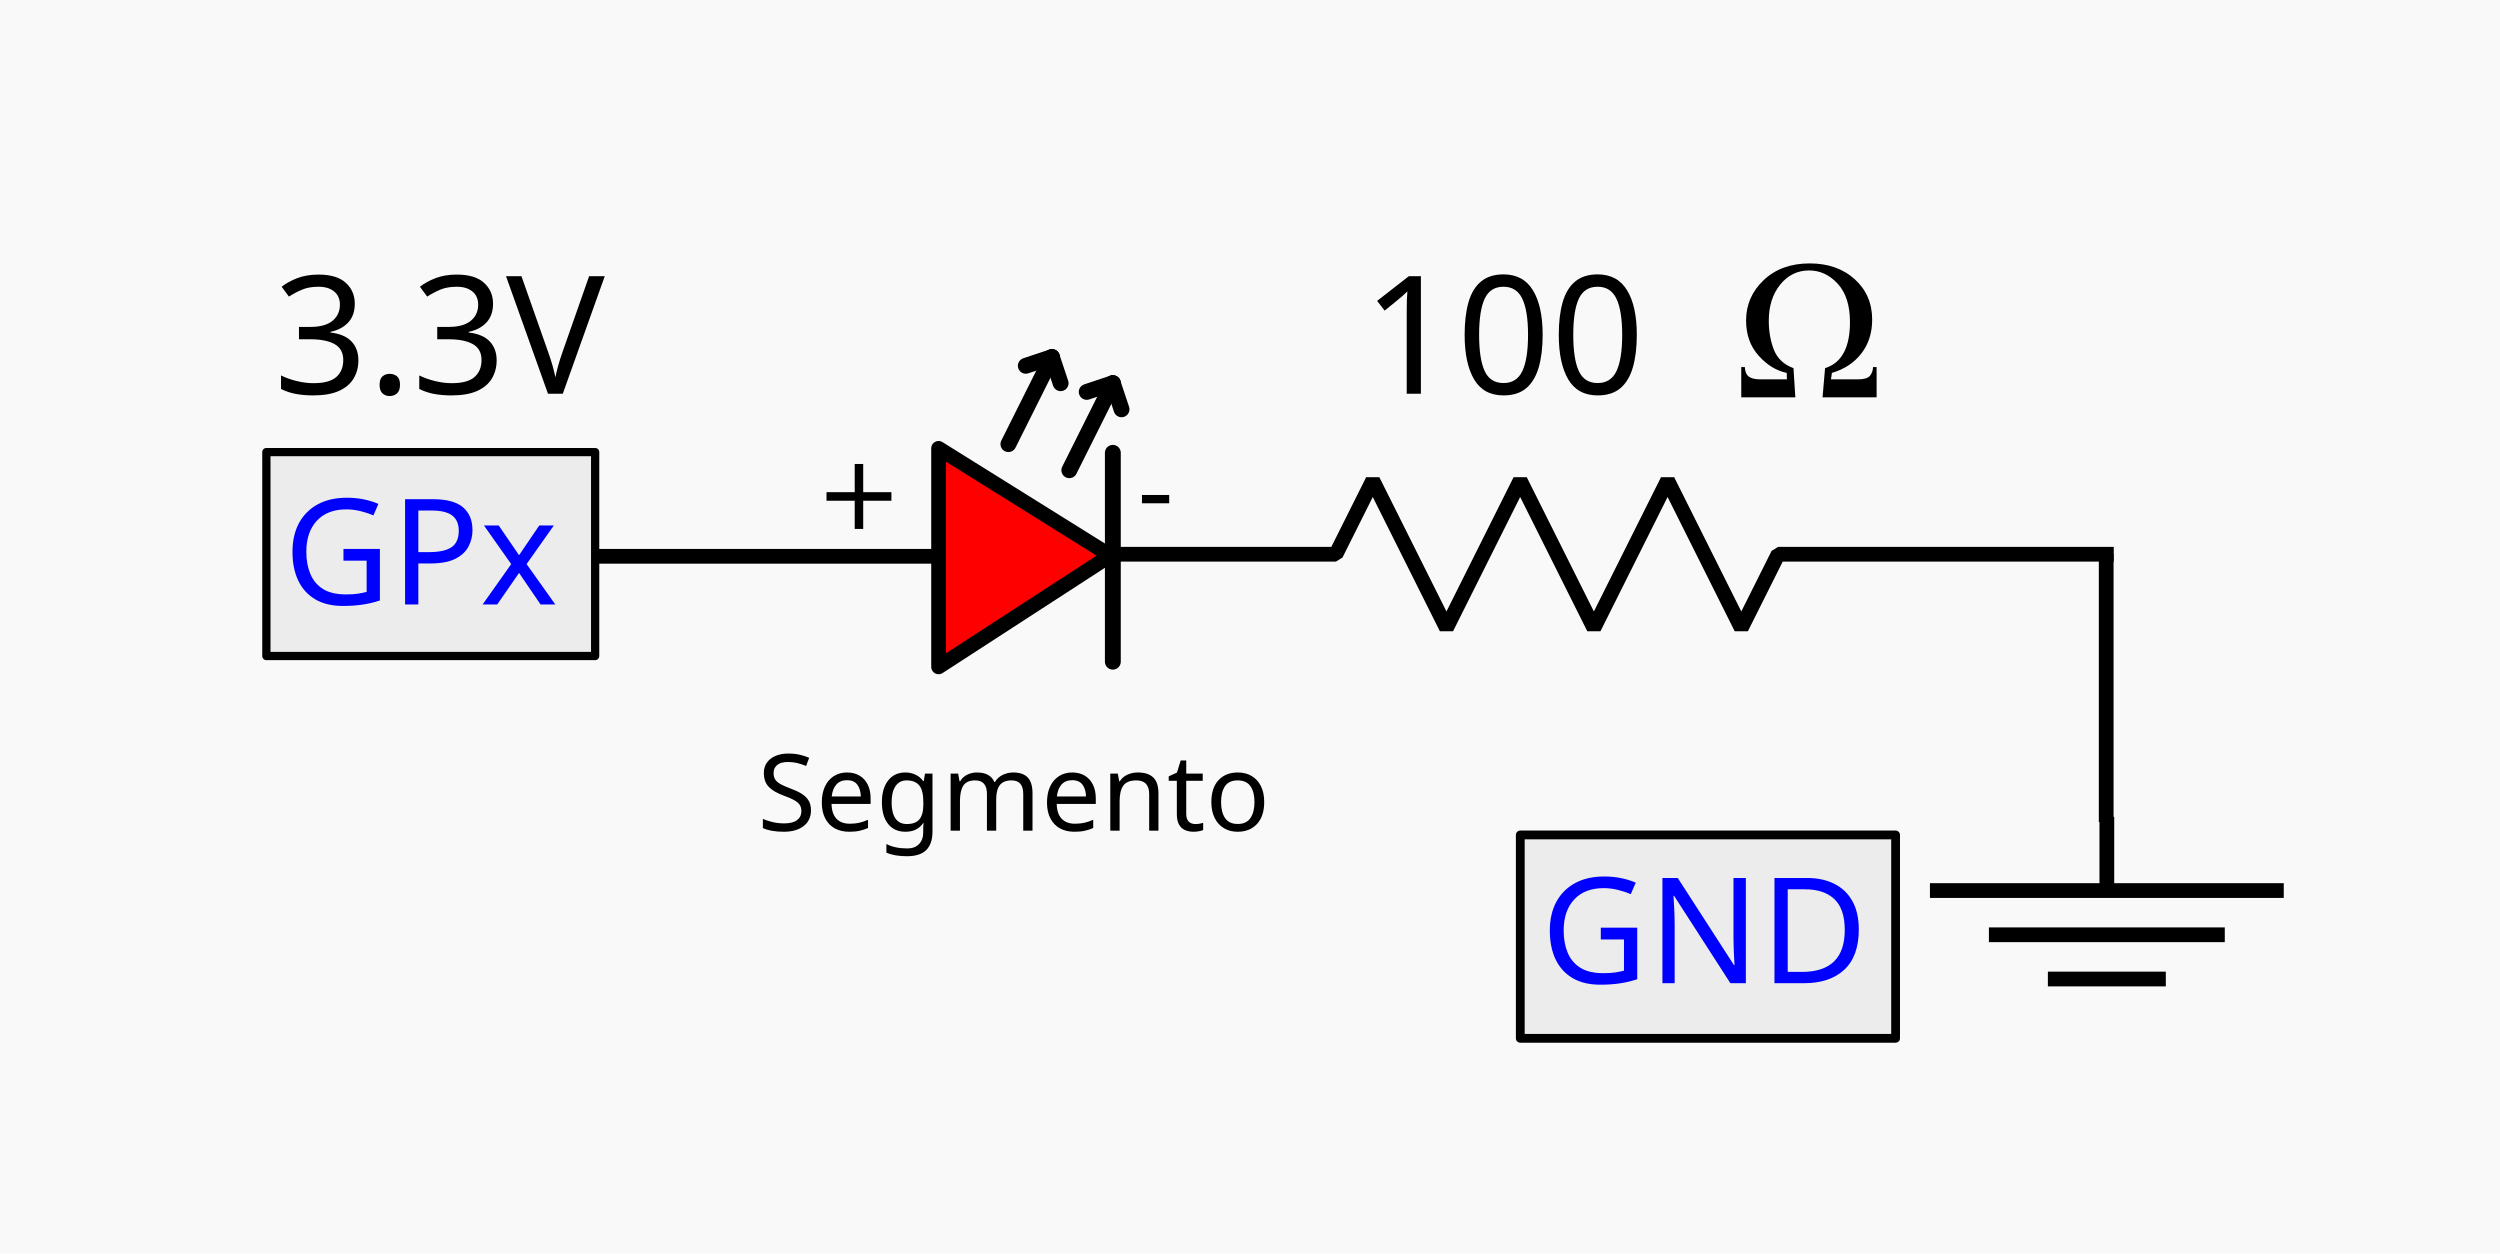
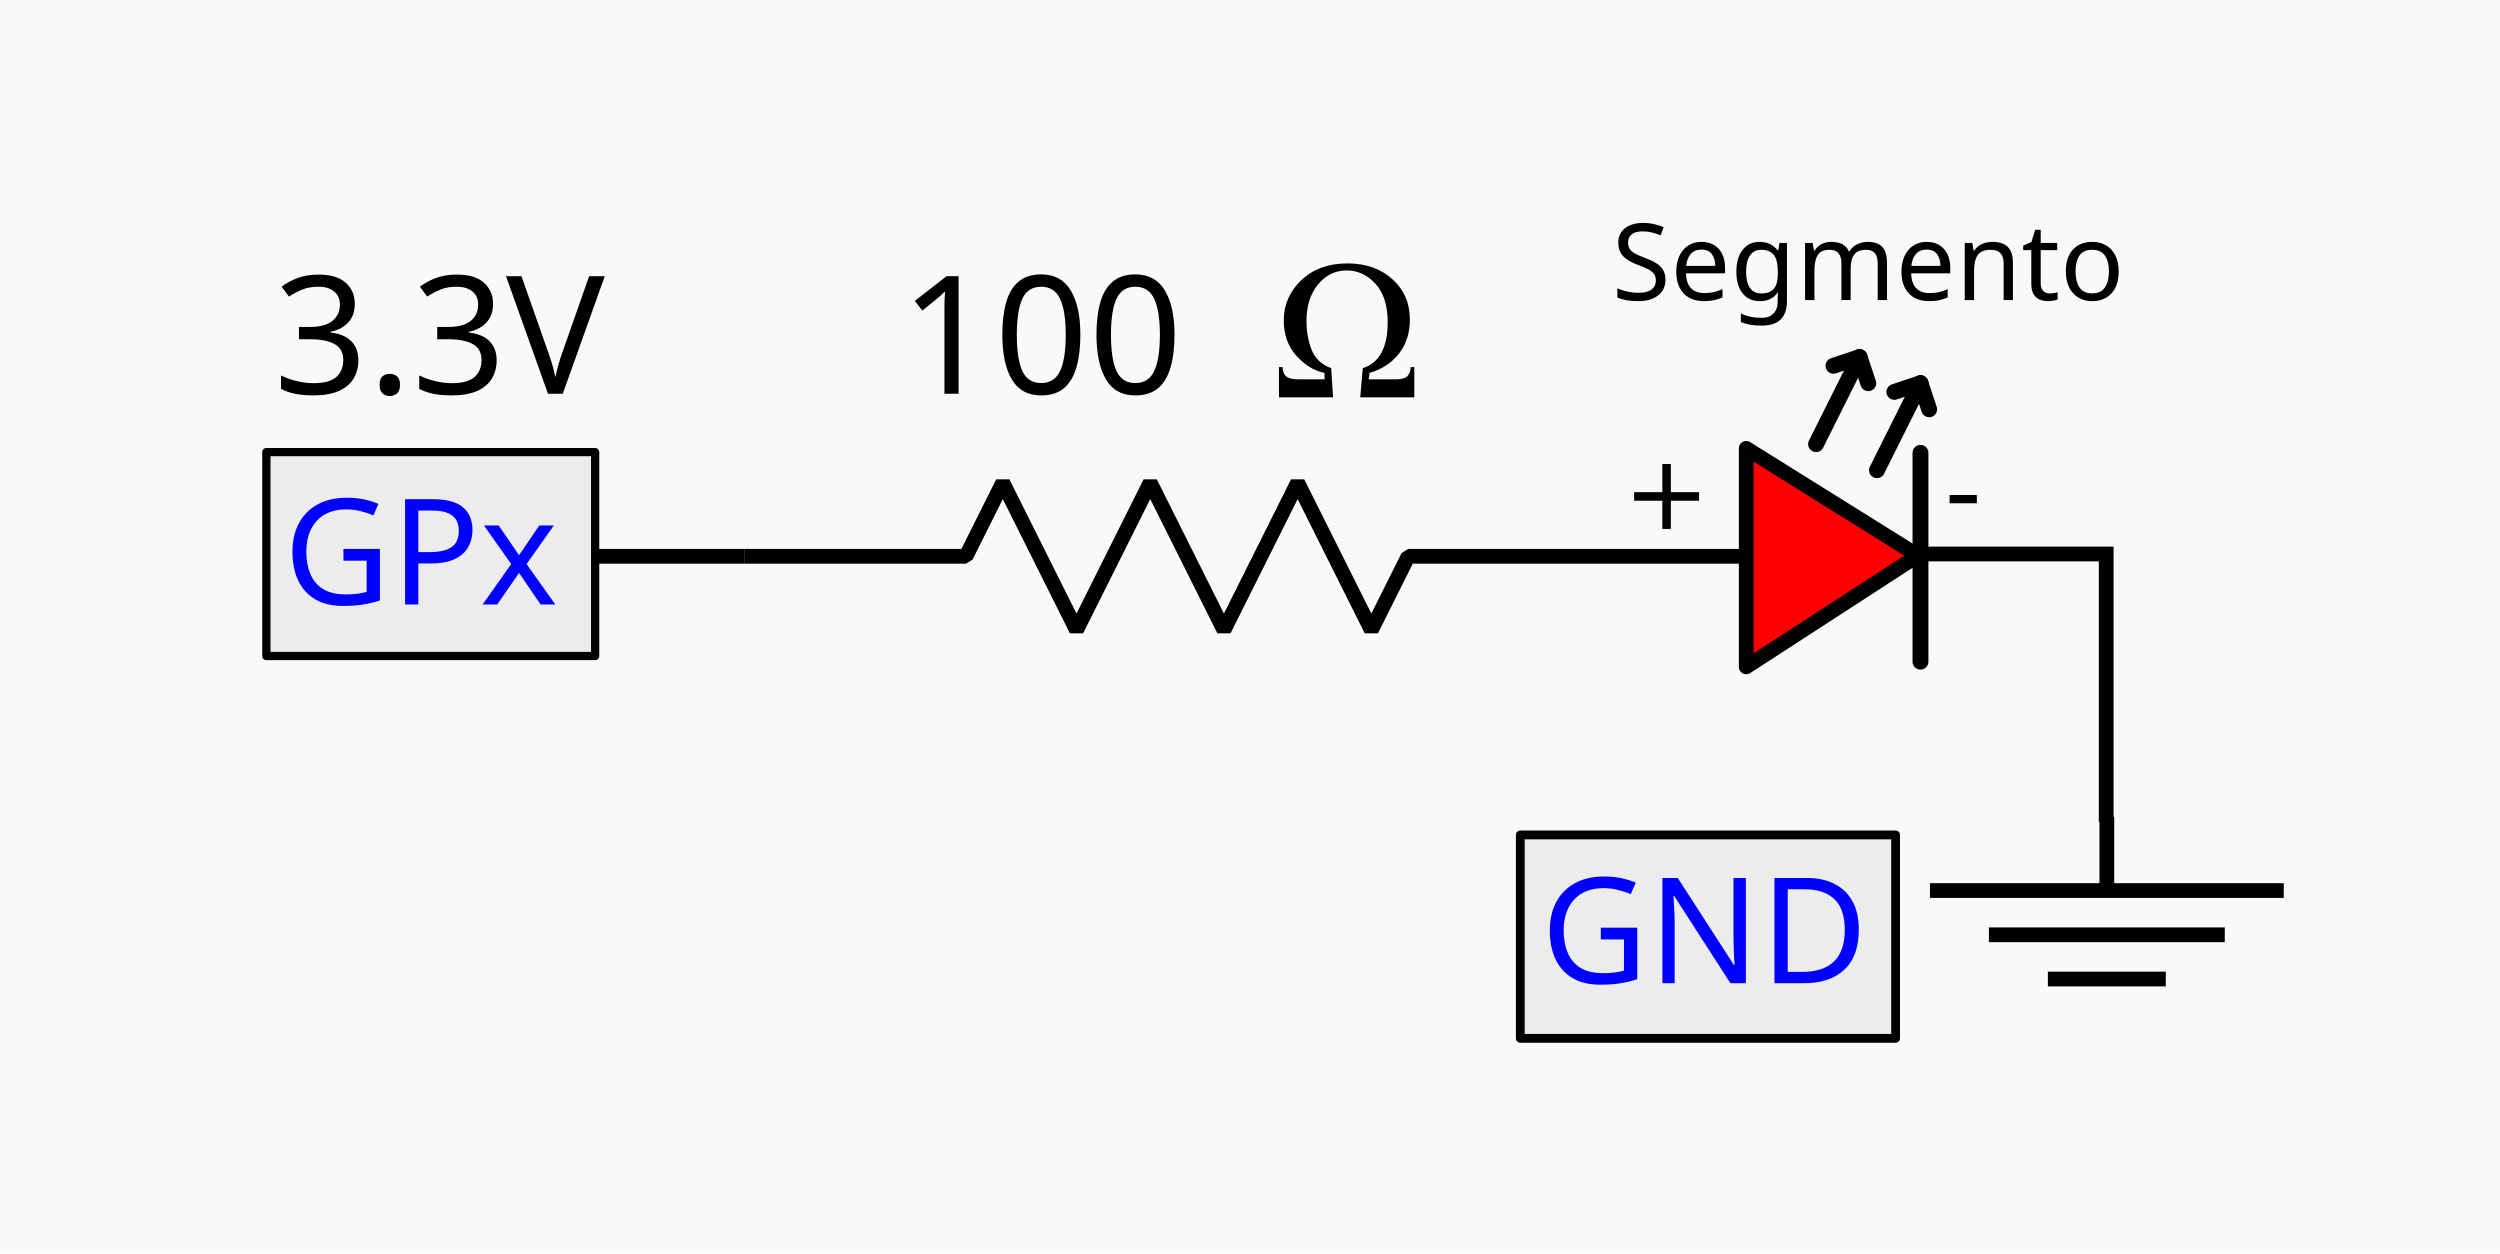
<svg xmlns="http://www.w3.org/2000/svg" width="171.254mm" height="85.866mm" viewBox="0 0 606.807 304.251" id="svg2" version="1.1">
  <defs id="defs4" />
  <g id="layer2" transform="translate(-66.13657,-114.7014)">
    <rect style="opacity:1;fill:#f9f9f9;fill-opacity:1;stroke:none;stroke-width:1.635;stroke-linecap:round;stroke-linejoin:round;stroke-miterlimit:4;stroke-dasharray:none;stroke-dashoffset:0;stroke-opacity:1" id="rect4769" width="606.807" height="304.251" x="66.137" y="114.701" />
  </g>
  <g id="layer1" transform="translate(-66.13657,-114.7014)">
    <rect style="opacity:1;fill:#ececec;fill-opacity:1;stroke:#000000;stroke-width:2.134;stroke-linecap:round;stroke-linejoin:round;stroke-miterlimit:4;stroke-dasharray:none;stroke-dashoffset:0;stroke-opacity:1" id="rect4580-2" width="91.097" height="49.364" x="435.144" y="317.359" />
    <text id="text2171" y="-2967.095" x="-2428.308" style="font-style:normal;font-weight:normal;line-height:0%;font-family:Lello;fill:#000000;fill-opacity:1;stroke:none;stroke-width:1px;stroke-linecap:butt;stroke-linejoin:miter;stroke-opacity:1" xml:space="preserve">
      <tspan y="-2967.095" x="-2428.308" id="tspan2173" style="font-size:11.688px;line-height:1.25"> </tspan>
    </text>
-     <path style="fill:none;stroke:#000000;stroke-width:3.578;stroke-linejoin:bevel;stroke-miterlimit:4;stroke-dasharray:none" d="m 336.714,249.226 h 53.674 l 8.946,-17.891 17.891,35.783 17.891,-35.783 17.891,35.783 17.891,-35.783 17.891,35.783 8.946,-17.891 h 53.674 27.786" id="path4867-4" />
-     <text xml:space="preserve" id="text3967" style="font-style:normal;font-weight:normal;font-size:25.141px;line-height:0%;font-family:'Bitstream Vera Sans';fill:#000000;fill-opacity:1;stroke:none;stroke-width:1px;stroke-linecap:butt;stroke-linejoin:miter;stroke-opacity:1" y="242.733" x="342.083">
-       <tspan id="tspan3969" y="242.733" x="342.083">-</tspan>
-     </text>
-     <text xml:space="preserve" id="text3971" style="font-style:normal;font-weight:normal;font-size:25.141px;line-height:0%;font-family:'Bitstream Vera Sans';fill:#000000;fill-opacity:1;stroke:none;stroke-width:1px;stroke-linecap:butt;stroke-linejoin:miter;stroke-opacity:1" y="243.086" x="264.095">
-       <tspan id="tspan3973" y="243.086" x="264.095">+</tspan>
-     </text>
-     <path d="m 336.248,224.611 v 50.696" id="path8000" style="fill:none;stroke:#000000;stroke-width:3.851;stroke-linecap:round;stroke-linejoin:round;stroke-miterlimit:4;stroke-dasharray:none;stroke-opacity:1" />
-     <path d="m 336.248,207.712 -10.562,21.123" id="path1323" style="fill:none;stroke:#000000;stroke-width:3.851;stroke-linecap:round;stroke-linejoin:round;stroke-miterlimit:4;stroke-dasharray:none;stroke-opacity:1" />
-     <path d="M 321.462,201.375 310.901,222.498" id="path1325-8" style="fill:none;stroke:#000000;stroke-width:3.851;stroke-linecap:round;stroke-linejoin:round;stroke-miterlimit:4;stroke-dasharray:none;stroke-opacity:1" />
-     <path d="m 336.248,207.712 2.112,6.337" id="path1331" style="fill:none;stroke:#000000;stroke-width:3.851;stroke-linecap:round;stroke-linejoin:round;stroke-miterlimit:4;stroke-dasharray:none;stroke-opacity:1" />
-     <path d="m 336.248,207.712 -6.337,2.112" id="path1333" style="fill:none;stroke:#000000;stroke-width:3.851;stroke-linecap:round;stroke-linejoin:round;stroke-miterlimit:4;stroke-dasharray:none;stroke-opacity:1" />
-     <path d="m 321.462,201.375 2.112,6.337" id="path1335" style="fill:none;stroke:#000000;stroke-width:3.851;stroke-linecap:round;stroke-linejoin:round;stroke-miterlimit:4;stroke-dasharray:none;stroke-opacity:1" />
-     <path d="m 321.462,201.375 -6.337,2.112" id="path1337" style="fill:none;stroke:#000000;stroke-width:3.851;stroke-linecap:round;stroke-linejoin:round;stroke-miterlimit:4;stroke-dasharray:none;stroke-opacity:1" />
+     <path style="fill:none;stroke:#000000;stroke-width:3.578;stroke-linejoin:bevel;stroke-miterlimit:4;stroke-dasharray:none" d="m 246.92,249.731 h 53.674 l 8.946,-17.891 17.891,35.783 17.891,-35.783 17.891,35.783 17.891,-35.783 17.891,35.783 8.946,-17.891 h 53.674 27.786" id="path4867-4" />
    <text style="font-style:normal;font-weight:normal;font-size:40px;line-height:0%;font-family:'Bitstream Vera Sans';fill:#000000;fill-opacity:1;stroke:none" xml:space="preserve" id="text3610" y="645.953" x="217.622">
      <tspan id="tspan3612" y="645.953" x="217.622" />
    </text>
-     <path id="path5002" d="m 577.36,249.166 v 65.063" style="fill:none;fill-rule:evenodd;stroke:#000000;stroke-width:3.578px;stroke-linecap:butt;stroke-linejoin:miter;stroke-opacity:1" />
+     <path id="path5002" d="m 577.36,314.229 v -65.063 l -45.487,0" style="fill:none;fill-rule:evenodd;stroke:#000000;stroke-width:3.578px;stroke-linecap:butt;stroke-linejoin:miter;stroke-opacity:1" />
    <path id="path4098" style="fill:none;fill-opacity:0.75;fill-rule:evenodd;stroke:#000000;stroke-width:3.578px;stroke-linecap:butt;stroke-linejoin:miter;stroke-opacity:1" d="m 534.577,330.861 h 85.879" />
    <path id="path4100" style="fill:none;fill-opacity:0.75;fill-rule:evenodd;stroke:#000000;stroke-width:3.578px;stroke-linecap:butt;stroke-linejoin:miter;stroke-opacity:1" d="m 548.89,341.596 h 57.253" />
    <path id="path4102" style="fill:none;fill-opacity:0.75;fill-rule:evenodd;stroke:#000000;stroke-width:3.578px;stroke-linecap:butt;stroke-linejoin:miter;stroke-opacity:1" d="M 591.829,352.331 H 563.203" />
    <path id="path4104" style="fill:none;fill-opacity:0.75;fill-rule:evenodd;stroke:#000000;stroke-width:3.578;stroke-linecap:butt;stroke-linejoin:miter;stroke-miterlimit:4;stroke-dasharray:none;stroke-opacity:1" d="M 577.516,330.861 V 312.97" />
    <g id="g4600" transform="translate(54.54824,85.86297)">
      <rect y="138.572" x="76.243" height="49.497" width="79.802" id="rect4580" style="opacity:1;fill:#ececec;fill-opacity:1;stroke:#000000;stroke-width:2;stroke-linecap:round;stroke-linejoin:round;stroke-miterlimit:4;stroke-dasharray:none;stroke-dashoffset:0;stroke-opacity:1" />
      <text xml:space="preserve" style="font-style:normal;font-weight:normal;line-height:0%;font-family:sans-serif;letter-spacing:0px;word-spacing:0px;fill:#0000ff;fill-opacity:1;stroke:none;stroke-width:1px;stroke-linecap:butt;stroke-linejoin:miter;stroke-opacity:1" x="80.391" y="175.555" id="text4497-4-2">
        <tspan id="tspan4499-3-0" x="80.391" y="175.555" style="font-size:35.783px;line-height:1.25;fill:#0000ff">GPx</tspan>
      </text>
    </g>
    <text id="text4497-4-2-6-9" y="353.349" x="440.126" style="font-style:normal;font-weight:normal;line-height:0%;font-family:sans-serif;letter-spacing:0px;word-spacing:0px;fill:#0000ff;fill-opacity:1;stroke:none;stroke-width:1px;stroke-linecap:butt;stroke-linejoin:miter;stroke-opacity:1" xml:space="preserve">
      <tspan style="font-size:35.783px;line-height:1.25;fill:#0000ff" y="353.349" x="440.126" id="tspan4499-3-0-8-2">GND</tspan>
    </text>
-     <path style="fill:none;stroke:#000000;stroke-width:3.578;stroke-linejoin:bevel;stroke-miterlimit:4;stroke-dasharray:none" d="m 209.979,249.731 h 83.345" id="path4867-4-5" />
-     <text xml:space="preserve" style="font-style:normal;font-weight:normal;line-height:0%;font-family:sans-serif;letter-spacing:0px;word-spacing:0px;fill:#000000;fill-opacity:1;stroke:none;stroke-width:1px;stroke-linecap:butt;stroke-linejoin:miter;stroke-opacity:1" x="396.833" y="210.268" id="text12452">
-       <tspan id="tspan12454" x="396.833" y="210.268" style="font-style:normal;font-variant:normal;font-weight:normal;font-stretch:normal;font-size:39.95px;line-height:1.25;font-family:sans-serif;-inkscape-font-specification:sans-serif">100</tspan>
+     <path style="fill:none;stroke:#000000;stroke-width:3.578;stroke-linejoin:bevel;stroke-miterlimit:4;stroke-dasharray:none" d="m 209.979,249.731 36.941,0" id="path4867-4-5" />
+     <text xml:space="preserve" style="font-style:normal;font-weight:normal;line-height:0%;font-family:sans-serif;letter-spacing:0px;word-spacing:0px;fill:#000000;fill-opacity:1;stroke:none;stroke-width:1px;stroke-linecap:butt;stroke-linejoin:miter;stroke-opacity:1" x="284.622" y="210.268" id="text12452">
+       <tspan id="tspan12454" x="284.622" y="210.268" style="font-style:normal;font-variant:normal;font-weight:normal;font-stretch:normal;font-size:39.95px;line-height:1.25;font-family:sans-serif;-inkscape-font-specification:sans-serif">100</tspan>
    </text>
-     <path id="path3086" style="font-style:normal;font-variant:normal;font-weight:normal;font-stretch:normal;font-size:250px;line-height:125%;font-family:'Times New Roman';-inkscape-font-specification:'Times New Roman';text-align:start;letter-spacing:0px;word-spacing:0px;writing-mode:lr-tb;text-anchor:start;fill:#000000;fill-opacity:1;stroke:none" d="m 488.776,203.804 h 0.867 c 0.059,1.109 0.391,1.882 0.984,2.32 0.594,0.438 1.539,0.656 2.835,0.656 h 6.397 l -0.042,-1.57 c -2.484,-0.499 -4.749,-1.882 -6.796,-4.148 -2.047,-2.265 -3.07,-5.124 -3.07,-8.576 0,-3.827 1.426,-7.092 4.277,-9.795 2.851,-2.703 6.573,-4.054 11.166,-4.054 4.452,0 8.092,1.277 10.92,3.831 2.828,2.554 4.241,5.823 4.241,9.807 -6e-5,3.234 -0.879,5.979 -2.636,8.237 -1.758,2.257 -4.136,3.824 -7.135,4.698 l -0.234,1.57 h 6.514 c 1.484,1.2e-4 2.464,-0.281 2.941,-0.844 0.477,-0.563 0.731,-1.273 0.762,-2.132 h 0.867 v 7.335 h -13.122 l 0.609,-7.077 c 4.03,-1.265 6.046,-4.991 6.046,-11.178 0,-4.046 -0.988,-7.147 -2.964,-9.303 -1.976,-2.156 -4.292,-3.234 -6.948,-3.234 -2.827,6e-5 -5.167,1.144 -7.018,3.433 -1.851,2.289 -2.777,5.214 -2.777,8.776 0,2.578 0.413,4.925 1.242,7.042 0.828,2.117 2.414,3.605 4.757,4.464 l 0.445,7.077 h -13.122 z" />
-     <path style="opacity:1;fill:#ff0000;fill-opacity:1;stroke:#000000;stroke-width:3.578;stroke-linecap:round;stroke-linejoin:round;stroke-miterlimit:4;stroke-dasharray:none;stroke-dashoffset:0;stroke-opacity:1" d="m 293.954,223.532 41.669,26.011 -41.669,27.022 z" id="path4766" />
+     <path id="path3086" style="font-style:normal;font-variant:normal;font-weight:normal;font-stretch:normal;font-size:250px;line-height:125%;font-family:'Times New Roman';-inkscape-font-specification:'Times New Roman';text-align:start;letter-spacing:0px;word-spacing:0px;writing-mode:lr-tb;text-anchor:start;fill:#000000;fill-opacity:1;stroke:none" d="m 376.565,203.804 h 0.867 c 0.059,1.109 0.391,1.882 0.984,2.32 0.594,0.438 1.539,0.656 2.835,0.656 h 6.397 l -0.042,-1.57 c -2.484,-0.499 -4.749,-1.882 -6.796,-4.148 -2.047,-2.265 -3.07,-5.124 -3.07,-8.576 0,-3.827 1.426,-7.092 4.277,-9.795 2.851,-2.703 6.573,-4.054 11.166,-4.054 4.452,0 8.092,1.277 10.92,3.831 2.828,2.554 4.241,5.823 4.241,9.807 -6e-5,3.234 -0.879,5.979 -2.636,8.237 -1.758,2.257 -4.136,3.824 -7.135,4.698 l -0.234,1.57 h 6.514 c 1.484,1.2e-4 2.464,-0.281 2.941,-0.844 0.477,-0.563 0.731,-1.273 0.762,-2.132 h 0.867 v 7.335 h -13.122 l 0.609,-7.077 c 4.03,-1.265 6.046,-4.991 6.046,-11.178 0,-4.046 -0.988,-7.147 -2.964,-9.303 -1.976,-2.156 -4.292,-3.234 -6.948,-3.234 -2.827,6e-5 -5.167,1.144 -7.018,3.433 -1.851,2.289 -2.777,5.214 -2.777,8.776 0,2.578 0.413,4.925 1.242,7.042 0.828,2.117 2.414,3.605 4.757,4.464 l 0.445,7.077 h -13.122 z" />
+     <g id="g863" transform="translate(196.0327)">
+       <text x="342.083" y="242.733" style="font-style:normal;font-weight:normal;font-size:25.141px;line-height:0%;font-family:'Bitstream Vera Sans';fill:#000000;fill-opacity:1;stroke:none;stroke-width:1px;stroke-linecap:butt;stroke-linejoin:miter;stroke-opacity:1" id="text3967" xml:space="preserve">
+         <tspan x="342.083" y="242.733" id="tspan3969">-</tspan>
+       </text>
+       <text x="264.095" y="243.086" style="font-style:normal;font-weight:normal;font-size:25.141px;line-height:0%;font-family:'Bitstream Vera Sans';fill:#000000;fill-opacity:1;stroke:none;stroke-width:1px;stroke-linecap:butt;stroke-linejoin:miter;stroke-opacity:1" id="text3971" xml:space="preserve">
+         <tspan x="264.095" y="243.086" id="tspan3973">+</tspan>
+       </text>
+       <path style="fill:none;stroke:#000000;stroke-width:3.851;stroke-linecap:round;stroke-linejoin:round;stroke-miterlimit:4;stroke-dasharray:none;stroke-opacity:1" id="path8000" d="m 336.248,224.611 v 50.696" />
+       <path style="fill:none;stroke:#000000;stroke-width:3.851;stroke-linecap:round;stroke-linejoin:round;stroke-miterlimit:4;stroke-dasharray:none;stroke-opacity:1" id="path1323" d="m 336.248,207.712 -10.562,21.123" />
+       <path style="fill:none;stroke:#000000;stroke-width:3.851;stroke-linecap:round;stroke-linejoin:round;stroke-miterlimit:4;stroke-dasharray:none;stroke-opacity:1" id="path1325-8" d="M 321.462,201.375 310.901,222.498" />
+       <path style="fill:none;stroke:#000000;stroke-width:3.851;stroke-linecap:round;stroke-linejoin:round;stroke-miterlimit:4;stroke-dasharray:none;stroke-opacity:1" id="path1331" d="m 336.248,207.712 2.112,6.337" />
+       <path style="fill:none;stroke:#000000;stroke-width:3.851;stroke-linecap:round;stroke-linejoin:round;stroke-miterlimit:4;stroke-dasharray:none;stroke-opacity:1" id="path1333" d="m 336.248,207.712 -6.337,2.112" />
+       <path style="fill:none;stroke:#000000;stroke-width:3.851;stroke-linecap:round;stroke-linejoin:round;stroke-miterlimit:4;stroke-dasharray:none;stroke-opacity:1" id="path1335" d="m 321.462,201.375 2.112,6.337" />
+       <path style="fill:none;stroke:#000000;stroke-width:3.851;stroke-linecap:round;stroke-linejoin:round;stroke-miterlimit:4;stroke-dasharray:none;stroke-opacity:1" id="path1337" d="m 321.462,201.375 -6.337,2.112" />
+       <path id="path4766" d="m 293.954,223.532 41.669,26.011 -41.669,27.022 z" style="opacity:1;fill:#ff0000;fill-opacity:1;stroke:#000000;stroke-width:3.578;stroke-linecap:round;stroke-linejoin:round;stroke-miterlimit:4;stroke-dasharray:none;stroke-dashoffset:0;stroke-opacity:1" />
+     </g>
    <text xml:space="preserve" style="font-style:normal;font-weight:normal;line-height:0%;font-family:sans-serif;letter-spacing:0px;word-spacing:0px;fill:#000000;fill-opacity:1;stroke:none;stroke-width:1px;stroke-linecap:butt;stroke-linejoin:miter;stroke-opacity:1" x="132.547" y="210.268" id="text12452-2">
      <tspan id="tspan12454-7" x="132.547" y="210.268" style="font-style:normal;font-variant:normal;font-weight:normal;font-stretch:normal;font-size:39.95px;line-height:1.25;font-family:sans-serif;-inkscape-font-specification:sans-serif">3.3V</tspan>
    </text>
-     <text xml:space="preserve" style="font-style:normal;font-weight:normal;font-size:7.766px;line-height:0%;font-family:sans-serif;letter-spacing:0px;word-spacing:0px;fill:#000000;fill-opacity:1;stroke:none;stroke-width:0.647px;stroke-linecap:butt;stroke-linejoin:miter;stroke-opacity:1" x="249.994" y="316.325" id="text12452-2-3">
-       <tspan id="tspan12454-7-6" x="249.994" y="316.325" style="font-style:normal;font-variant:normal;font-weight:normal;font-stretch:normal;font-size:25.855px;line-height:1.25;font-family:sans-serif;-inkscape-font-specification:sans-serif;stroke-width:0.647px">Segmento</tspan>
+     <text xml:space="preserve" style="font-style:normal;font-weight:normal;font-size:7.766px;line-height:0%;font-family:sans-serif;letter-spacing:0px;word-spacing:0px;fill:#000000;fill-opacity:1;stroke:none;stroke-width:0.647px;stroke-linecap:butt;stroke-linejoin:miter;stroke-opacity:1" x="457.391" y="187.53" id="text12452-2-3">
+       <tspan id="tspan12454-7-6" x="457.391" y="187.53" style="font-style:normal;font-variant:normal;font-weight:normal;font-stretch:normal;font-size:25.855px;line-height:1.25;font-family:sans-serif;-inkscape-font-specification:sans-serif;stroke-width:0.647px">Segmento</tspan>
    </text>
  </g>
</svg>
